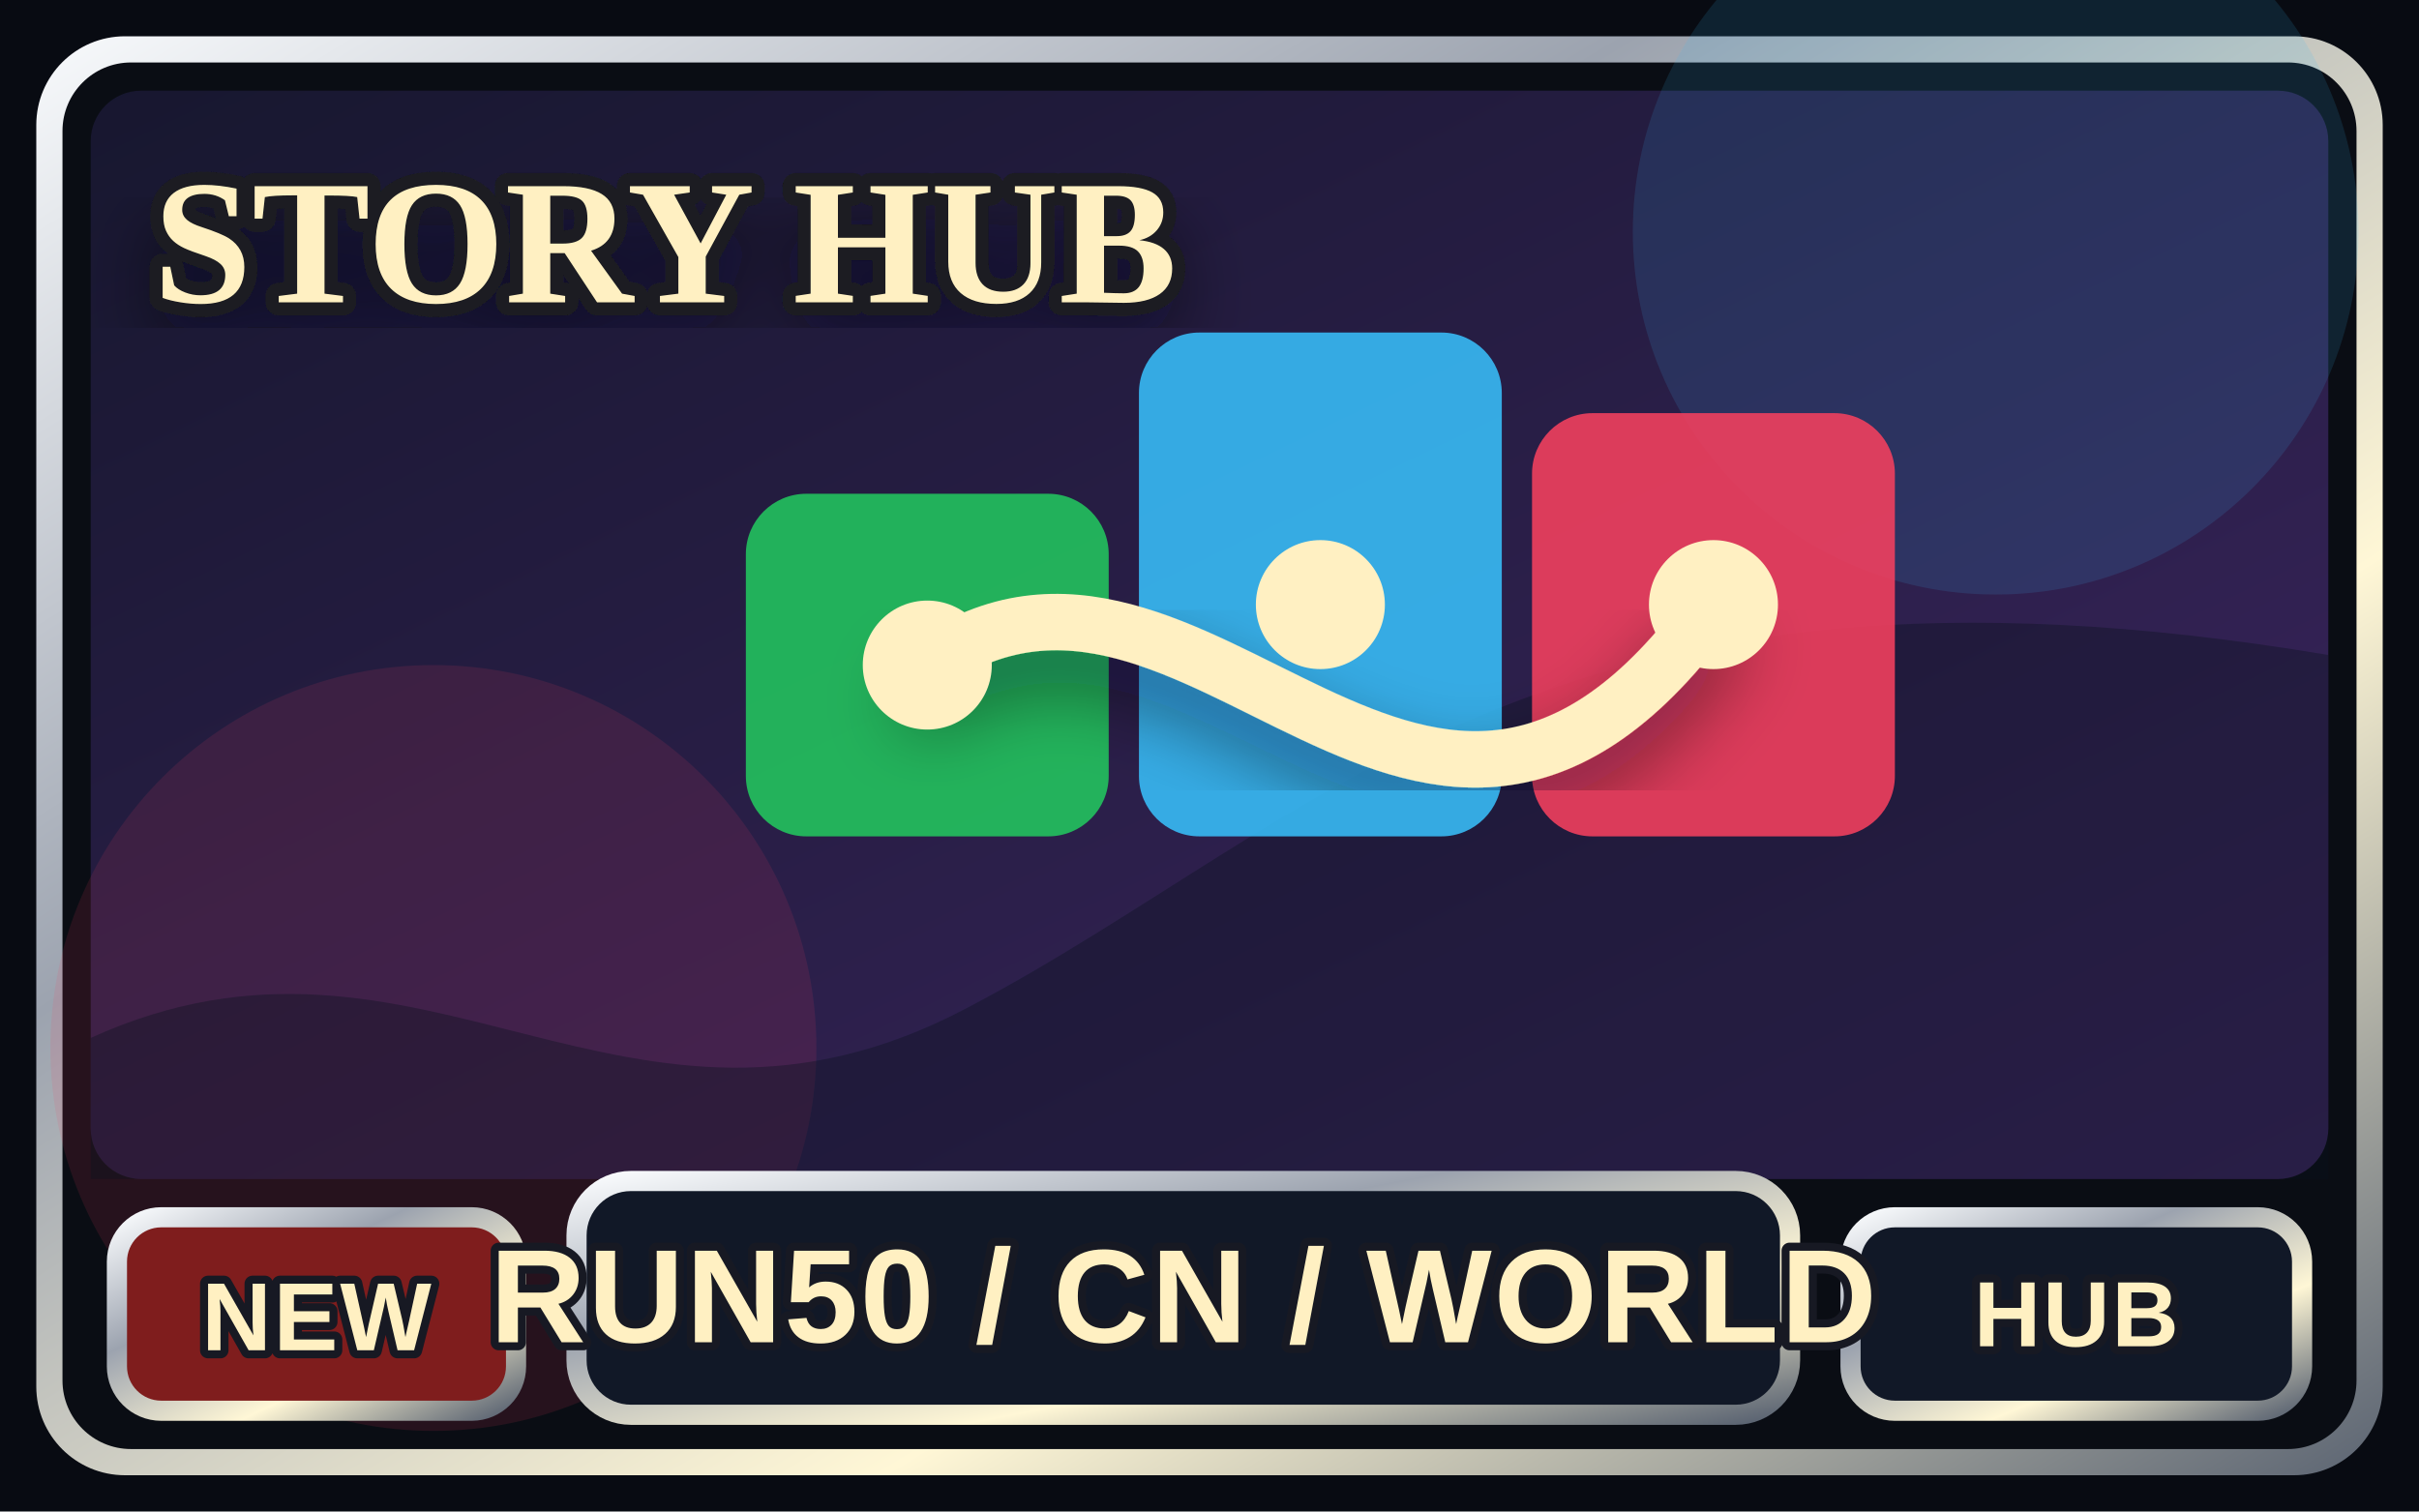
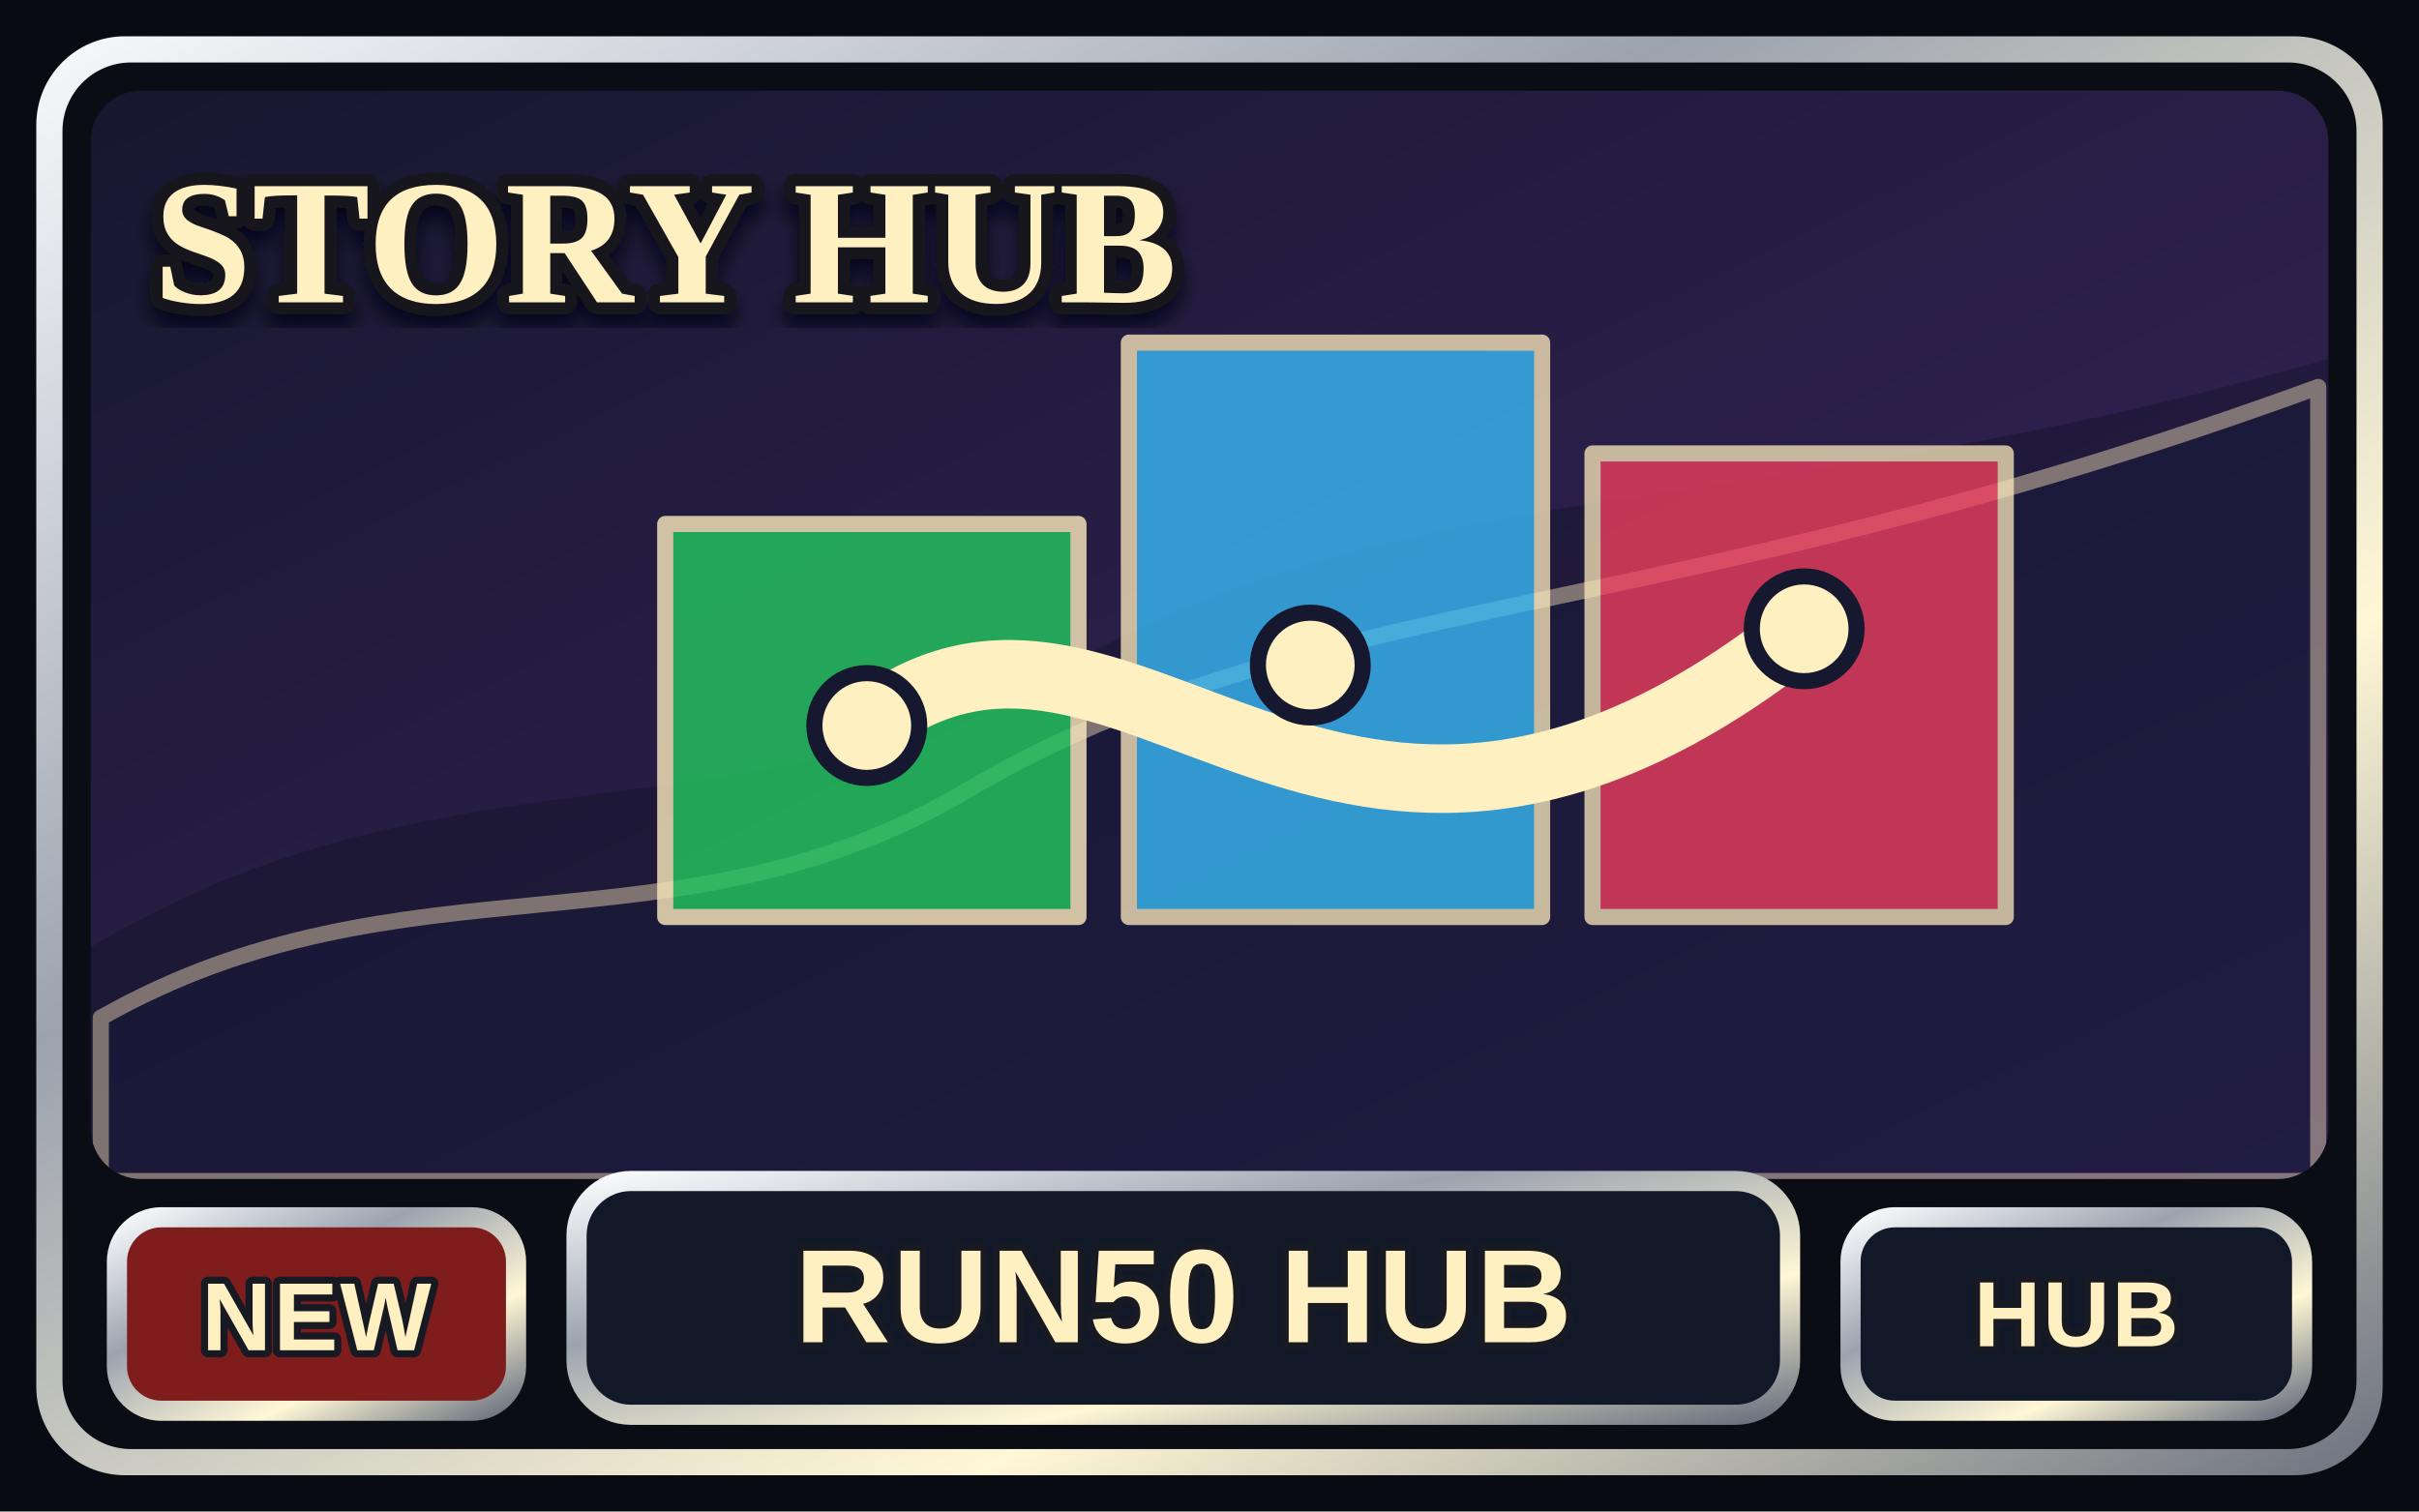
- <svg xmlns="http://www.w3.org/2000/svg" viewBox="0 0 1200 750" role="img" aria-label="STORY HUB minimalist enamel plaque cover">
+ <svg xmlns="http://www.w3.org/2000/svg" viewBox="0 0 1200 750" role="img" aria-label="STORY HUB inlaid enamel plaque cover">
  <defs>
    <linearGradient id="scene" x1="0" y1="0" x2="1" y2="1">
      <stop offset="0%" stop-color="#17172f" />
      <stop offset="100%" stop-color="#3b255f" />
    </linearGradient>
    <linearGradient id="metal" x1="0" y1="0" x2="1" y2="1">
      <stop offset="0%" stop-color="#f8fafc" />
-       <stop offset="34%" stop-color="#9ca3af" />
-       <stop offset="68%" stop-color="#fff7d6" />
-       <stop offset="100%" stop-color="#5b6472" />
+       <stop offset="35%" stop-color="#9ca3af" />
+       <stop offset="70%" stop-color="#fff7d6" />
+       <stop offset="100%" stop-color="#6b7280" />
    </linearGradient>
-     <filter id="shadow" x="-20%" y="-20%" width="140%" height="140%">
-       <feDropShadow dx="0" dy="18" stdDeviation="18" flood-color="#020617" flood-opacity=".46" />
+     <clipPath id="sceneClip">
+       <rect x="45" y="45" width="1110" height="540" rx="25" />
+     </clipPath>
+     <filter id="titleShadow" x="-20%" y="-20%" width="140%" height="140%">
+       <feDropShadow dx="0" dy="7" stdDeviation="4" flood-color="#020617" flood-opacity=".72" />
    </filter>
    <style>
-       .title { font-family: Georgia, 'Times New Roman', serif; font-weight: 900; paint-order: stroke; stroke: #1a1b20; stroke-width: 13px; stroke-linejoin: round; filter: url(#shadow); letter-spacing: 0; }
-       .rail { font-family: Impact, 'Arial Narrow', Arial, sans-serif; font-weight: 900; paint-order: stroke; stroke: #171923; stroke-width: 8px; stroke-linejoin: round; letter-spacing: 1px; }
-       .route { fill: none; stroke-linecap: round; stroke-linejoin: round; filter: url(#shadow); }
+       .title { font-family: Georgia, 'Times New Roman', serif; font-weight: 900; paint-order: stroke; stroke: #15171d; stroke-width: 12px; stroke-linejoin: round; filter: url(#titleShadow); letter-spacing: 0; }
+       .rail { font-family: Impact, 'Arial Narrow', Arial, sans-serif; font-weight: 900; paint-order: stroke; stroke: #171923; stroke-width: 7px; stroke-linejoin: round; letter-spacing: 1px; }
+       .field { stroke: #f8e7ba; stroke-width: 8; stroke-linejoin: round; }
+       .soft { stroke-width: 0; }
+       .route { fill: none; stroke-width: 34; stroke-linecap: round; stroke-linejoin: round; }
    </style>
  </defs>
  <rect width="1200" height="750" fill="#080b12" />
  <rect x="18" y="18" width="1164" height="714" rx="44" fill="url(#metal)" />
  <rect x="31" y="31" width="1138" height="688" rx="34" fill="#0a0d14" />
  <rect x="45" y="45" width="1110" height="540" rx="25" fill="url(#scene)" />
-   <circle cx="990" cy="115" r="180" fill="#38bdf8" opacity=".13" />
-   <circle cx="215" cy="520" r="190" fill="#f43f5e" opacity=".12" />
-   <path d="M45 515 C210 440 310 590 480 500 C655 408 768 260 1155 325 L1155 585 L45 585Z" fill="#07111c" opacity=".36" />
-   <rect x="565" y="165" width="180" height="250" rx="30" fill="#38bdf8" opacity=".88" />
-   <rect x="760" y="205" width="180" height="210" rx="30" fill="#f43f5e" opacity=".88" />
-   <rect x="370" y="245" width="180" height="170" rx="30" fill="#22c55e" opacity=".88" />
-   <path d="M460 330 C595 235 706 500 850 300" class="route" stroke="#fff0c2" stroke-width="28" />
-   <circle cx="460" cy="330" r="32" fill="#fff0c2" />
-   <circle cx="655" cy="300" r="32" fill="#fff0c2" />
-   <circle cx="850" cy="300" r="32" fill="#fff0c2" />
+   <g clip-path="url(#sceneClip)">
+     <path d="M45 470 C220 365 370 420 530 330 C705 232 870 260 1155 178 L1155 585 L45 585Z" fill="#050b13" opacity=".28" />
+     <path class="field" d="M50 505 C200 420 335 478 480 392 C650 292 822 312 1150 192 L1150 586 L50 586Z" fill="#141a3a" opacity=".44" />
+     <path class="field" d="M330 260 H535 V455 H330Z" fill="#22c55e" opacity=".82" />
+     <path class="field" d="M560 170 H765 V455 H560Z" fill="#38bdf8" opacity=".78" />
+     <path class="field" d="M790 225 H995 V455 H790Z" fill="#f43f5e" opacity=".76" />
+     <path class="route" d="M430 360 C560 260 660 500 895 312" stroke="#fff0c2" />
+     <g fill="#fff0c2" stroke="#15182e" stroke-width="8">
+       <circle cx="430" cy="360" r="26" />
+       <circle cx="650" cy="330" r="26" />
+       <circle cx="895" cy="312" r="26" />
+     </g>
+   </g>
  <text class="title" x="76" y="150" font-size="88" fill="#fff0c2">STORY HUB</text>
  <rect x="58" y="604" width="198" height="96" rx="22" fill="#7f1d1d" stroke="url(#metal)" stroke-width="10" />
  <rect x="286" y="586" width="602" height="116" rx="27" fill="#111827" stroke="url(#metal)" stroke-width="10" />
  <rect x="918" y="604" width="224" height="96" rx="22" fill="#111827" stroke="url(#metal)" stroke-width="10" />
  <text class="rail" x="157" y="670" font-size="48" text-anchor="middle" fill="#fff0c2">NEW</text>
-   <text class="rail" x="587" y="666" font-size="66" text-anchor="middle" fill="#fff0c2">RUN50 / CN / WORLD</text>
+   <text class="rail" x="587" y="666" font-size="66" text-anchor="middle" fill="#fff0c2">RUN50 HUB</text>
  <text class="rail" x="1030" y="668" font-size="46" text-anchor="middle" fill="#fff0c2">HUB</text>
</svg>
